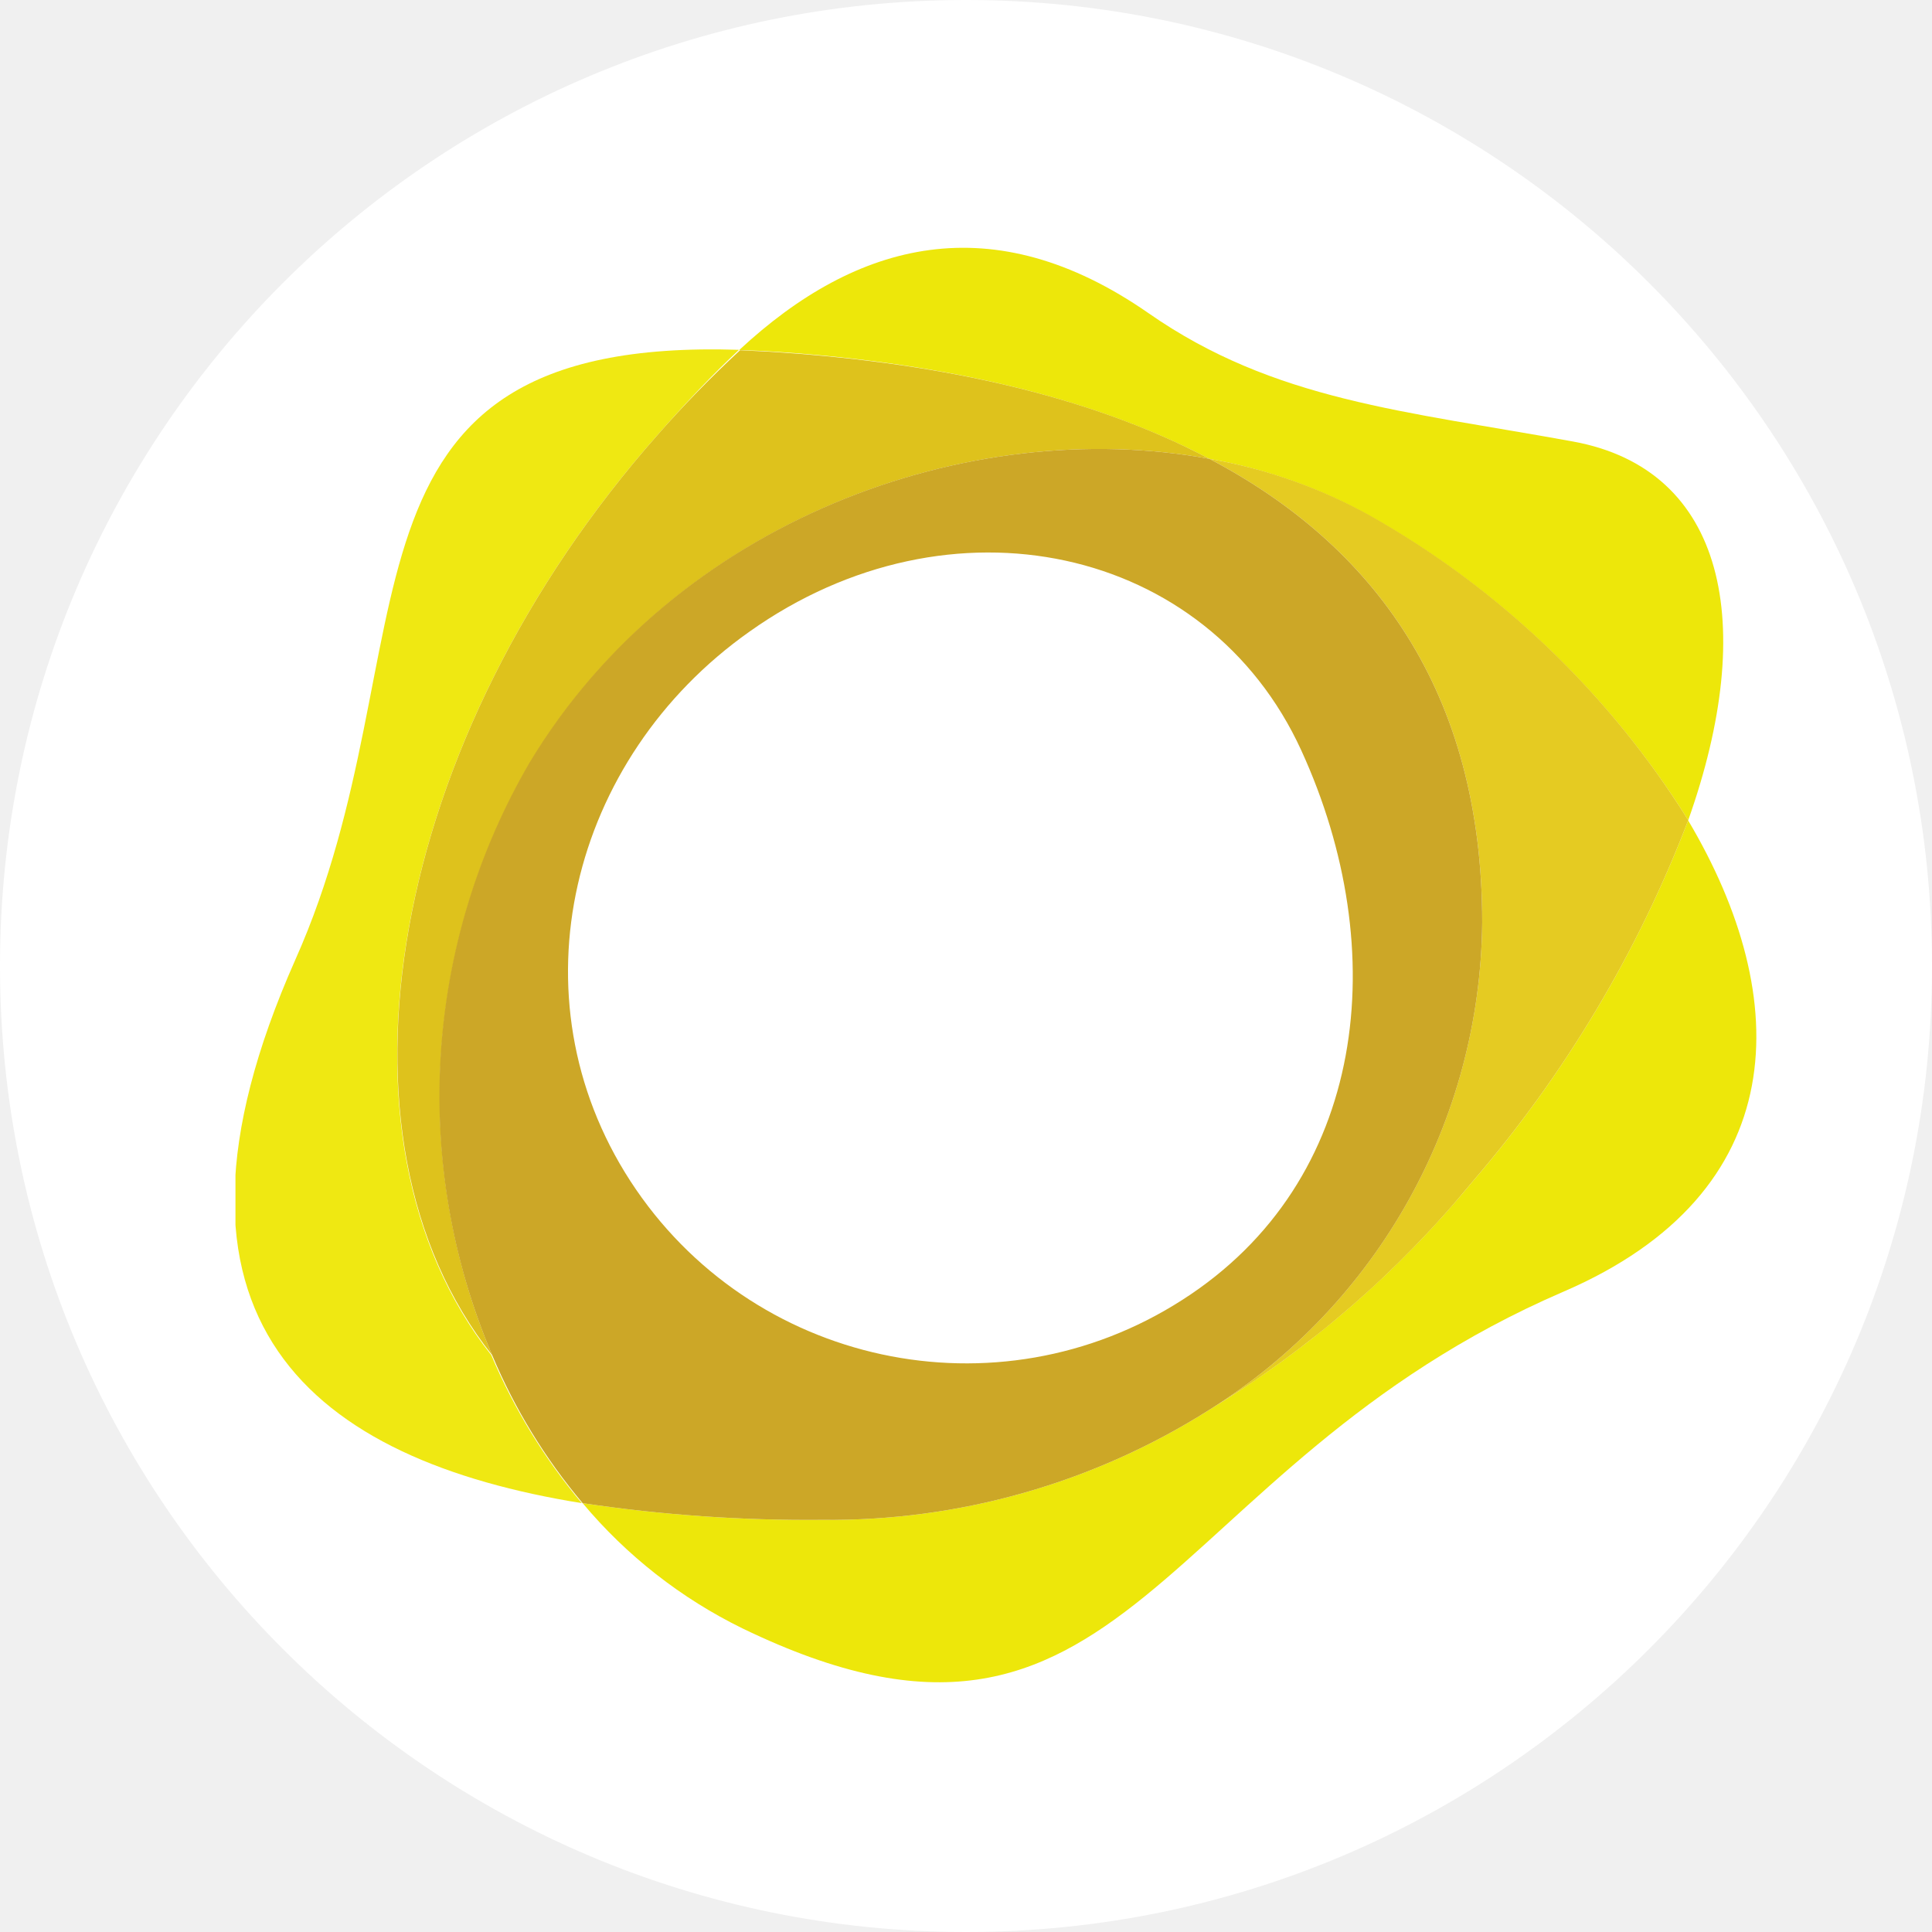
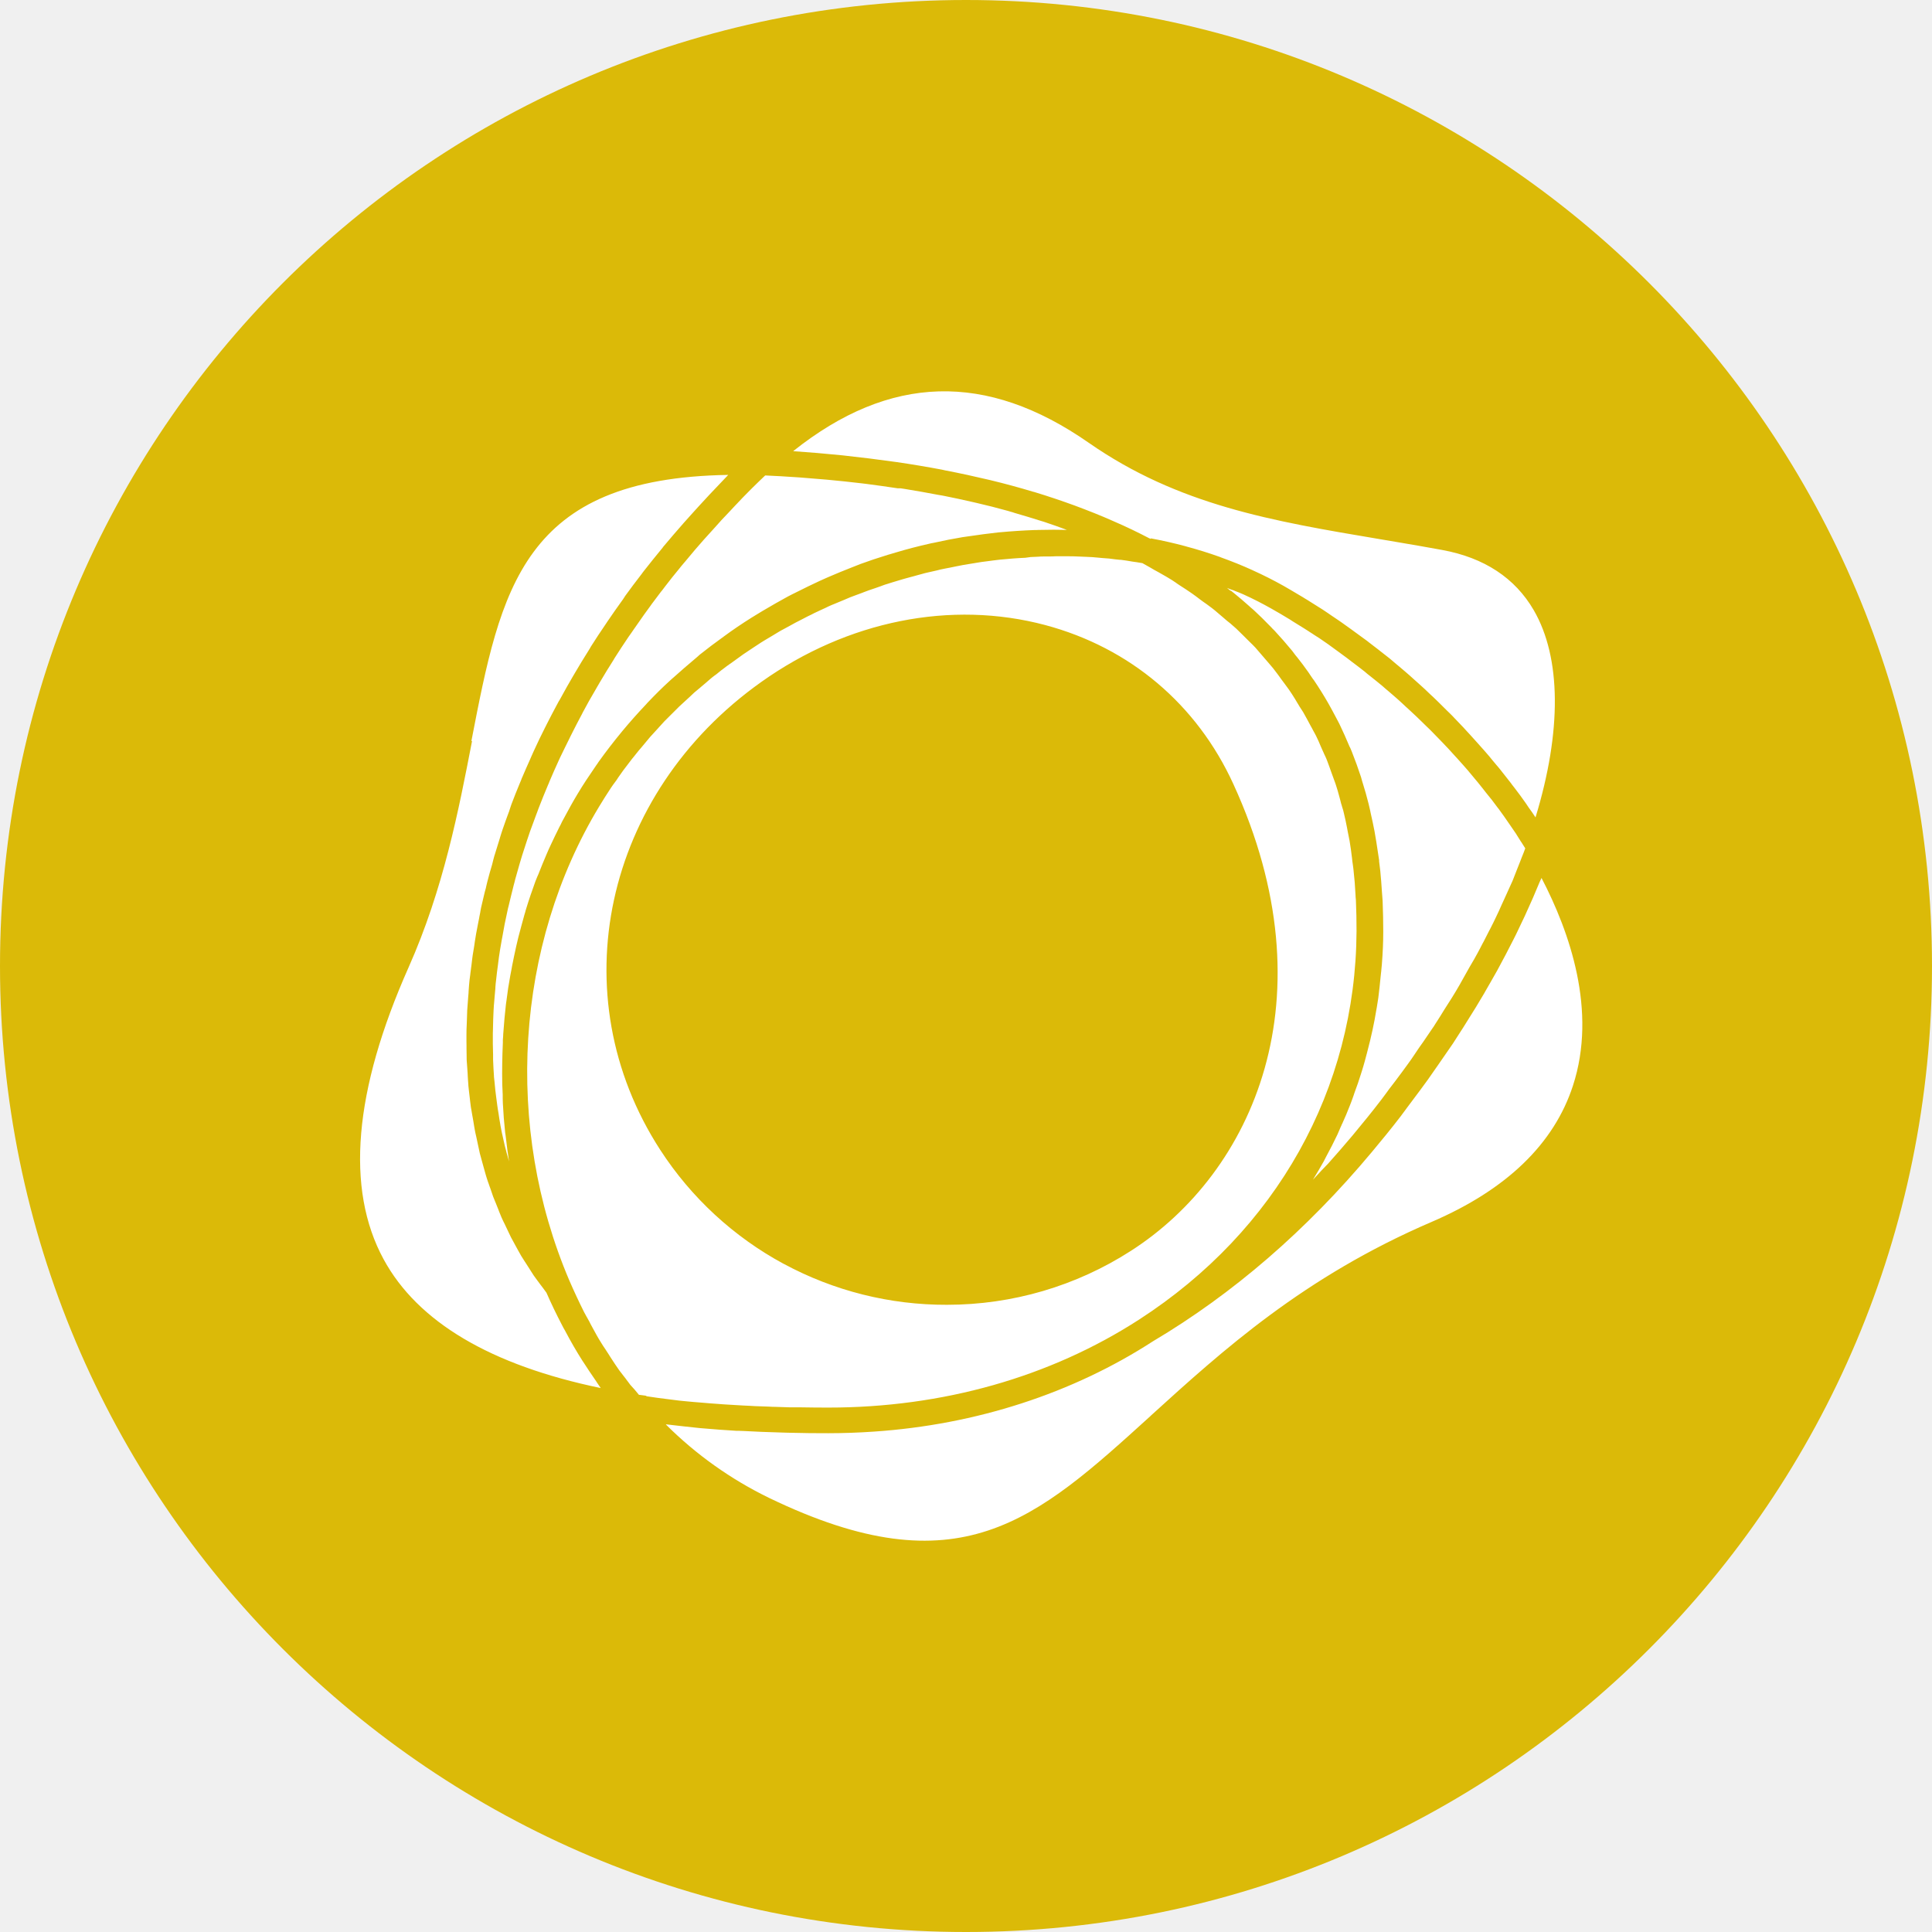
<svg xmlns="http://www.w3.org/2000/svg" viewBox="0 0 64 64">
-   <defs>
-     <clipPath id="a">
-       <path d="M0 4.82h23.84v54.6H0z" />
-     </clipPath>
-   </defs>
-   <circle cx="32" cy="32" r="32" fill="#fff" />
-   <path fill="#efe812" d="M20 8.84c1.37-1.56 2.63-2.88 3.83-4-20.26-.65-14.36 14-21 28.87-7.6 17.14.9 23.67 13.56 25.71a27.6 27.6 0 0 1-4.28-7C3.94 42.09 7.25 23.26 20 8.84" clip-path="url(#a)" transform="matrix(.7 0 0 .7 7.8 8.2)" />
-   <path fill="#ede70a" d="M55.925 27.17a40.5 40.5 0 0 1-7.161 11.991 34.4 34.4 0 0 1-8.701 7.539 23.5 23.5 0 0 1-12.838 3.647 50.5 50.5 0 0 1-7.924-.553 16.2 16.2 0 0 0 5.299 4.151c12.824 6.202 13.629-5.313 27.195-11.158 7.616-3.283 7.644-9.695 4.123-15.617M40.063 15.2a16.9 16.9 0 0 1 5.292 1.876 29.5 29.5 0 0 1 10.57 10.094c2.31-6.51 1.232-11.62-3.815-12.544-5.558-1.015-9.898-1.344-14.07-4.256-5.138-3.57-9.646-2.408-13.552 1.225l.847.035c5.418.322 10.598 1.4 14.7 3.556" />
-   <path fill="#dec21c" d="M21.8 14.388c-8.925 10.094-11.242 23.275-5.495 30.506a21.95 21.95 0 0 1 1.239-19.6C22.381 17.23 32.09 13.73 40.063 15.2c-4.13-2.184-9.31-3.234-14.7-3.556l-.847-.042a37 37 0 0 0-2.716 2.786" />
-   <path fill="#e5cb22" d="M45.355 17.062a16.9 16.9 0 0 0-5.292-1.862c5.432 2.856 9.037 7.7 9.037 15.358A19.27 19.27 0 0 1 40.063 46.7a34.2 34.2 0 0 0 8.701-7.539 40.5 40.5 0 0 0 7.161-11.991 29.5 29.5 0 0 0-10.57-10.108" />
-   <path fill="#cca727" d="M40.063 15.2c-7.973-1.47-17.682 2.03-22.519 10.059a21.93 21.93 0 0 0-1.239 19.635 19.1 19.1 0 0 0 2.996 4.9 50.5 50.5 0 0 0 7.924.553A23.5 23.5 0 0 0 40.063 46.7 19.26 19.26 0 0 0 49.1 30.558c0-7.658-3.605-12.502-9.037-15.358m-.896 27.86a13.26 13.26 0 0 1-18.284-3.934c-3.962-6.111-2.002-14 3.941-18.2 6.65-4.725 15.176-2.863 18.284 3.934 3.031 6.622 2.198 14.273-3.941 18.2" />
+   <circle cx="32" cy="32" r="32" fill="#dbba08" />
+   <path fill="#fff" fill-rule="evenodd" d="M38.118 17.848h-.009l-.02-.01-.024-.01c-.38-.198-.767-.385-1.151-.55l-.043-.019c-.41-.184-.842-.352-1.264-.51a26 26 0 0 0-1.343-.45l-.042-.01a26 26 0 0 0-1.396-.379l-.077-.018c-.445-.105-.93-.213-1.44-.31l-.106-.024a37 37 0 0 0-1.493-.25l-.135-.018a48 48 0 0 0-1.546-.192l-.066-.008-.095-.01a50 50 0 0 0-1.593-.135c3.198-2.547 6.4-2.64 9.79-.278 2.97 2.066 6.064 2.592 9.649 3.194q.271.047.561.095c.474.081.983.166 1.502.263 1.39.255 2.412.928 3.031 1.995.912 1.573.93 4.007.058 6.863l-.023-.034q-.045-.065-.087-.13l-.116-.162-.087-.13a12 12 0 0 0-.385-.525l-.092-.118-.01-.016-.032-.042a28 28 0 0 0-.348-.442l-.076-.092-.037-.042-.127-.152a6 6 0 0 0-.237-.282q-.036-.044-.076-.087l-.066-.073-.126-.142q-.115-.13-.23-.255-.091-.102-.184-.2l-.045-.05q-.14-.15-.279-.292l-.008-.008q-.08-.088-.168-.173l-.06-.058-.017-.016-.292-.29c-.06-.06-.124-.12-.184-.178l-.072-.066q-.047-.041-.094-.089a5 5 0 0 0-.203-.19q-.06-.05-.113-.102l-.15-.134a10 10 0 0 0-.306-.27c-.063-.056-.127-.108-.193-.164l-.079-.065q-.11-.097-.223-.19c-.032-.023-.061-.05-.093-.073l-.205-.16q-.037-.032-.074-.059-.165-.128-.332-.255l-.042-.034q-.07-.047-.137-.1l-.1-.073q-.076-.057-.155-.113-.08-.055-.156-.114l-.095-.068-.213-.152-.1-.069c-.079-.052-.155-.107-.237-.16l-.11-.076-.185-.124-.134-.084h-.006v-.005h-.002l-.277-.174-.079-.05-.074-.044-.068-.043-.15-.089c-.172-.102-.335-.2-.498-.292a13 13 0 0 0-1.014-.512l-.016-.008q-.495-.226-1.048-.424l-.035-.015a14 14 0 0 0-1.09-.34l-.05-.015a15 15 0 0 0-1.122-.255h-.019s-.005-.006-.008-.006zm2.641 1.72-.113-.092c.071.031.15.06.219.081l.044.019.08.031.047.018q.074.029.145.061c.337.152.637.308.922.468.21.116.426.247.64.376l.068.045.058.036.145.09c.116.068.224.14.34.213l.023.016q.04.024.082.052.04.028.08.053l.168.107q.147.098.29.2.084.059.17.124l.188.137q.035.024.068.05.094.066.185.136c.06.048.116.09.179.137l.192.145.082.063q.072.054.145.113a3 3 0 0 0 .179.147l.184.147.024.019q.102.082.205.168l.11.097q.033.03.07.058l.168.145q.06.054.121.105.052.045.103.092.054.046.105.097.044.04.084.079l.15.137q.108.097.214.2l.095.092.095.092.145.142c.068.065.144.136.205.202l.092.095.092.094.148.153q.06.068.124.131l.063.066.21.231.08.087.205.229c.058.063.108.123.163.186l.021.027.106.126q.048.061.1.121l.084.1c.056.068.113.142.171.213l.09.116c.055.065.11.136.163.202l.027.032c.06.076.115.152.173.23l.05.067h.003c.063.089.132.181.195.27l.024.035q.068.094.131.189l.058.084.185.27.026.043q.066.107.132.21l.024.034q.064.098.123.195c-.034.1-.076.2-.116.3l-.055.142-.034.087-.069.173-.029.074a9 9 0 0 1-.115.294q-.107.244-.222.49l-.07.154q-.026.053-.046.1l-.034.074c-.055.129-.11.247-.171.373-.06.132-.127.26-.192.39l-.053.1-.171.336-.035.063c-.055.105-.107.21-.165.315q-.115.213-.243.426l-.037.064-.094.168q-.047.08-.09.16l-.016.029a13 13 0 0 1-.51.852l-.117.184-.06.097-.06.098q-.098.157-.201.315l-.024.04-.037.052q-.154.23-.313.46l-.127.179-.068.1-.058.087-.058.086c-.058.085-.113.169-.174.25q-.222.308-.453.613l-.11.144a2 2 0 0 0-.085.11l-.05.07-.063.086-.137.184c-.31.405-.64.81-.964 1.199q-.392.465-.803.925l-.064.066-.063.066-.018.018q-.041.04-.084.087l-.03.034q-.12.134-.245.263a17 17 0 0 0 .37-.63l.01-.022.008-.016.005-.008.026-.052c.156-.29.282-.534.393-.77l.063-.145.034-.081q.022-.044.04-.087v-.008l.01-.016.006-.01c.09-.198.184-.416.266-.632.029-.068.052-.139.079-.21l.04-.113.025-.076c.085-.229.153-.424.211-.613.03-.087.053-.173.08-.258q.022-.083.047-.163c.052-.197.11-.404.16-.617l.019-.074c.029-.116.055-.237.081-.355.05-.231.093-.457.124-.652l.019-.105.013-.082q.02-.116.037-.234c.029-.228.052-.454.079-.725q.002-.04.008-.077.002-.033.008-.068c0-.026.005-.053.007-.079q.01-.07.014-.142c.031-.389.047-.75.047-1.101q0-.477-.021-1.015-.002-.055-.008-.105l-.008-.108-.008-.105a18 18 0 0 0-.053-.67l-.013-.109-.026-.21v-.04c-.029-.204-.06-.41-.092-.604l-.06-.355a17 17 0 0 0-.127-.6l-.021-.102-.008-.034-.042-.18a12 12 0 0 0-.195-.69q-.002-.013-.008-.024l-.016-.055-.029-.106a15 15 0 0 0-.306-.846l-.036-.087-.021-.047a.5.5 0 0 1-.04-.084c-.1-.237-.184-.426-.266-.597a3 3 0 0 0-.11-.221l-.035-.066c-.1-.192-.187-.35-.271-.5a12 12 0 0 0-.477-.765l-.04-.052-.081-.119-.063-.094a11 11 0 0 0-.374-.5l-.027-.031-.04-.05a2 2 0 0 0-.094-.126 15 15 0 0 0-.582-.666l-.047-.047s-.014-.016-.022-.02c0 0-.013-.014-.018-.022l-.103-.105c-.147-.15-.295-.3-.448-.44l-.013-.012q-.066-.064-.14-.124l-.073-.066a14 14 0 0 0-.469-.4l-.113-.091zm-15.406-3.82-.019.015c-.134.126-.265.255-.405.392l-.058.058-.119.12q-.159.159-.318.33l-.024.026-.026.026a10 10 0 0 0-.222.237c-.087.092-.176.189-.268.283l-.035.04-.21.234-.338.373q-.284.319-.608.713l-.058.068-.076.09-.058.073a18 18 0 0 0-.472.592l-.12.158-.017.018q-.162.21-.316.42l-.037.053-.197.271-.006.008c-.118.168-.234.331-.35.5l-.05.073-.02.029-.104.147a29 29 0 0 0-.468.713l-.022.04q-.227.355-.463.756l-.04.069-.04.068-.06.105a17 17 0 0 0-.427.76l-.026.053-.166.315-.092.18c-.042.08-.084.167-.126.249l-.019.04-.163.33-.09.185-.047.097-.013.026c-.021.045-.045.092-.063.137q-.147.321-.29.657l-.021.053s-.01.02-.013.034l-.016.034q-.159.376-.314.776-.012.039-.029.079l-.02.055-.035.092-.203.55q-.04.115-.076.226l-.019.055q-.085.253-.163.502c-.029.095-.06.195-.087.29-.05.17-.097.344-.145.512l-.018.076a1 1 0 0 1-.032.118l-.018.074c-.05.19-.095.387-.148.605l-.005.02-.016.061q-.011.04-.018.084a16 16 0 0 0-.174.884l-.016.084-.005.029c-.037.21-.066.373-.087.53q-.015.103-.026.203l-.008.066q-.035.244-.06.49c-.011.08-.02.167-.025.252v.026q-.015.147-.026.294l-.016.195-.008.084-.01.171a16 16 0 0 0-.019.568l-.002.084q0 .042-.003.084c-.003.245 0 .49.008.72v.169c.008.21.018.379.029.539v.023q.006.075.016.148l.008.07v.009q.019.225.05.45l.013.1.021.16q.017.135.042.27.015.087.026.174l.011.068.016.09.013.084c.024.142.058.292.098.465l.005.024.016.07.005.022q.007.041.018.079c.042.178.093.355.142.523q-.06-.376-.105-.784 0-.02-.005-.039l-.005-.04-.006-.039q-.002-.026-.008-.053a16 16 0 0 1-.076-.964l-.003-.092-.002-.092v-.103a11 11 0 0 1-.019-.702q0-.166.003-.337c.003-.218.01-.444.021-.691v-.092a1 1 0 0 0 .008-.1q.001-.05.005-.1c.024-.344.053-.657.087-.96l.01-.076.009-.06q.051-.423.126-.826.022-.127.047-.244l.011-.066q.063-.322.137-.655l.066-.281.01-.04c.058-.228.124-.462.195-.723a.2.2 0 0 1 .013-.044l.014-.045.015-.058q.007-.03.019-.063c.09-.297.195-.6.305-.904l.032-.08.026-.065.04-.09c.095-.244.184-.46.271-.662.042-.097.087-.203.134-.3.09-.197.188-.394.293-.607l.042-.079q.043-.097.095-.187c.168-.315.319-.589.469-.836.174-.292.379-.6.616-.944l.042-.058.01-.018.035-.05a18 18 0 0 1 .745-.967l.03-.037a18 18 0 0 1 .787-.886l.042-.048c.264-.278.506-.518.743-.733q.035-.03.066-.06l.058-.05c.234-.211.476-.419.716-.621l.019-.016.058-.05.026-.023q.024-.02.047-.043c.24-.192.503-.391.804-.607l.058-.042.16-.116a15 15 0 0 1 .94-.612q.063-.037.122-.074.437-.259.835-.476.077-.044.163-.084l.092-.045c.285-.144.55-.273.812-.394l.26-.116c.261-.115.532-.223.817-.336l.087-.034q.088-.032.174-.069c.279-.102.574-.202.911-.305l.09-.026.202-.06a16 16 0 0 1 1.075-.28l.076-.018.058-.01c.359-.08.677-.142.98-.192l.058-.008.069-.01.079-.011q.486-.073.961-.126l.034-.003q.017 0 .035-.003a21 21 0 0 1 1.143-.074h.068q.035-.004.069-.004h.068q.424-.012.867 0c-.261-.095-.503-.184-.746-.263q-.015-.008-.031-.01l-.03-.009-.05-.015a35 35 0 0 0-.879-.266l-.071-.024-.05-.013a1 1 0 0 1-.095-.029 24 24 0 0 0-1.054-.268l-.058-.013-.079-.018c-.3-.069-.613-.137-.922-.198l-.079-.015-.126-.021c-.34-.066-.706-.13-1.083-.192l-.155-.024h-.097a48 48 0 0 0-1.033-.145l-.145-.018a44 44 0 0 0-1.177-.124l-.28-.023a36 36 0 0 0-1.238-.09l-.36-.018q-.074-.002-.148-.008zm-3.943 30.49-.245-.033a5 5 0 0 0-.285-.33l-.07-.094-.05-.066-.05-.068q-.026-.03-.05-.063-.076-.094-.146-.19a12 12 0 0 1-.297-.444l-.069-.11-.045-.068-.044-.069a4 4 0 0 1-.158-.244c-.095-.15-.18-.308-.266-.466l-.077-.142-.029-.06a1 1 0 0 0-.05-.09l-.026-.047-.03-.052c-.023-.045-.05-.087-.073-.134a21 21 0 0 1-.49-1.05c-2.168-5.082-1.791-11.098.985-15.696.121-.203.256-.413.388-.615a4 4 0 0 1 .152-.213l.037-.05.06-.092.017-.024q.069-.104.147-.208l.11-.144.04-.053.142-.186.061-.074.082-.103q.08-.103.168-.202l.153-.184q.059-.075.121-.145l.013-.016a5 5 0 0 1 .18-.197l.005-.005.079-.087.042-.047.037-.04.047-.052.082-.09.126-.126q.032-.03.06-.06l.156-.155.148-.148.1-.092.1-.092.16-.147.145-.137.193-.16.01-.01.172-.145.1-.087.052-.045c.045-.042.095-.076.142-.113l.061-.044.163-.132.019-.013q.079-.062.158-.12c.034-.027.068-.048.1-.072l.1-.07.18-.13q.083-.064.17-.123.067-.046.135-.09l.07-.047.175-.116c.06-.042.118-.079.187-.123l.11-.069.092-.055.185-.11.192-.116q.098-.062.195-.11l.203-.11c.06-.035.118-.064.187-.103q.103-.055.205-.105l.198-.103c.042-.018.079-.04.121-.058l.071-.037.026-.013q.091-.045.185-.087l.187-.086q.102-.052.205-.095.056-.025.111-.045.052-.019.1-.042l.184-.076.216-.092.203-.076.193-.071.052-.021q.088-.036.169-.063l.095-.032.118-.04.185-.065.063-.024q.084-.032.158-.052.051-.014.1-.032l.1-.031.2-.06q.056-.015.11-.033.057-.017.111-.031.051-.012.106-.029.053-.016.11-.029l.18-.05q.056-.013.116-.031l.115-.032q.064-.016.127-.029l.071-.016.195-.044c.076-.021.158-.04.229-.053l.066-.013q.07-.015.137-.026l.195-.04q.114-.024.229-.045l.203-.034.179-.029.058-.01q.09-.016.181-.029.102-.015.203-.026l.18-.024.24-.029.097-.008q.055-.003.115-.01l.18-.016.113-.008.113-.008.206-.01.176-.024.224-.01h.01q.103-.009.2-.009h.185c.071-.002.153-.002.219-.007h.368a7 7 0 0 1 .42.01l.192.008.213.01c.032 0 .063.006.095.008l.095.008.173.016.106.008.105.008.184.024.172.018h.029c.063.01.131.016.19.026l.094.016.095.016.142.02.085.014q.055.007.108.018l.231.13.032.018q.062.038.13.076l.128.07q.12.066.237.135l.077.045c.097.055.184.113.273.173l.032.024q.047.034.098.066l.065.042.066.042.106.07.168.114q.138.097.266.197l.119.087.068.047.058.042.05.037c.063.047.127.092.195.15q.13.106.256.218l.055.047.055.048q.03.022.06.05l.056.044.03.024.194.17.237.232.103.103.103.102q.102.097.197.198.116.13.224.26l.09.105.095.11q.088.1.173.203.078.096.148.194.03.046.066.09l.079.11.087.116q.065.084.123.168l.027.037c.068.097.134.203.195.3l.07.118q.031.055.064.105l.01.019q.05.074.095.147c.014.018.024.04.037.058q.063.106.121.218l.058.108.066.123q.016.035.037.066l.032.06.018.035c.032.058.063.11.092.17a5 5 0 0 1 .156.348l.058.131.029.063c.01.024.023.048.031.071l.032.066c.02.047.045.095.06.142.05.129.098.266.145.4l.043.118.015.04.032.089q.04.102.071.205c.032.095.06.197.087.297l.042.155.029.116.013.04q.015.045.026.089.033.094.053.192c.04.16.074.328.106.491l.005.03.018.096c.008.045.016.087.027.135l.02.102.009.042.005.03q.046.276.079.56l.01.094.008.06.01.069q.008.05.014.105l.008.07a12 12 0 0 1 .066.821s0 .021.002.034v.021q.008.061.011.121.022.507.021 1.028c-.026 5.233-2.652 9.923-7.199 12.863-2.95 1.908-6.514 2.918-10.301 2.918q-.451 0-.888-.008h-.369l-.495-.016a3 3 0 0 1-.213-.008l-.28-.01h-.005a7 7 0 0 1-.342-.016l-.216-.01-.272-.016a7 7 0 0 1-.318-.019l-.122-.008q-.064-.003-.123-.01l-.256-.018-.282-.024-.26-.021-.232-.021a8 8 0 0 1-.264-.026l-.126-.016q-.063-.006-.127-.016l-.205-.026-.263-.034a7 7 0 0 1-.24-.035l-.127-.018zm4.551-4.372a11.3 11.3 0 0 0 5.408 1.357c2.163 0 4.278-.618 6.095-1.788 4.033-2.587 6.643-8.369 3.395-15.457-1.209-2.648-3.43-4.523-6.234-5.272-3.116-.83-6.546-.147-9.404 1.883-5.23 3.712-6.672 10.377-3.35 15.502a11.24 11.24 0 0 0 4.093 3.778zm-3.9 5.325a12.7 12.7 0 0 0 3.416 2.429c6.298 3.04 8.821.75 12.635-2.713l.013-.014c2.371-2.153 5.06-4.596 9.309-6.42 2.473-1.065 4.046-2.582 4.673-4.512.806-2.477-.11-5.09-1.043-6.878q-.008.012-.01.024c0 .008-.006.013-.009.02l-.008.016-.04.087q-.103.253-.215.51a29 29 0 0 1-.556 1.202l-.076.152q-.13.26-.272.529-.135.26-.281.526c-.143.25-.282.5-.393.688l-.029.053q-.137.232-.28.468-.153.251-.313.502-.064.1-.123.197l-.069.106q-.126.202-.26.405c-.17.25-.346.504-.501.725l-.116.166-.216.31c-.166.232-.34.46-.508.686l-.087.116q-.054.067-.103.137l-.018.026q-.06.077-.114.153-.03.043-.063.086c-.319.416-.645.813-.961 1.191-2.16 2.587-4.6 4.696-7.25 6.268-2.665 1.725-5.862 2.764-9.247 2.992a22 22 0 0 1-1.507.053c-.398 0-.822-.002-1.33-.016l-.26-.008q-.63-.017-1.231-.05l-.066-.002c-.02 0-.045 0-.066-.003H24.4a41 41 0 0 1-1.135-.084l-.095-.008a80 80 0 0 1-1.106-.123zm-6.417-22.64-.047-.011h.02c.978-5.051 1.684-8.703 8.506-8.808l-.087.092q-.258.267-.532.56l-.09.097-.129.14-.155.168-.095.105-.079.087-.306.341q-.337.383-.682.794l-.018.027q-.332.403-.63.783l-.04.053-.018.026c-.203.266-.39.508-.558.744q-.007.009-.01.018l-.02.03-.015.023-.013.021c-.198.274-.369.518-.522.744l-.065.098c-.182.262-.324.486-.456.691l-.034.053-.016.029-.016.029-.029.047c-.182.289-.327.528-.453.744l-.01.016q-.017.026-.03.052l-.039.066c-.116.197-.263.455-.408.723l-.04.071a.4.4 0 0 0-.04.068q-.03.06-.065.121c-.098.184-.208.392-.311.597l-.037.074-.01.02s-.008.02-.014.027a20 20 0 0 0-.358.744c-.016.034-.034.071-.047.103l-.008.02q-.014.034-.03.066-.031.074-.068.156c-.073.165-.155.344-.229.523a1 1 0 0 0-.05.123l-.04.095a21 21 0 0 0-.279.702l-.031.092-.034.103-.01.034-.02.052c-.065.18-.134.36-.194.542l-.048.145-.015.05-.016.05-.019.065q-.086.273-.168.544l-.006.016-.008.027q-.017.059-.031.115-.012.06-.029.118l-.01.04c-.059.192-.109.379-.159.57l-.018.074a1 1 0 0 0-.021.09q-.006.023-.01.047l-.017.063-.015.052q-.02.074-.037.153-.047.194-.09.384l-.018.097-.013.076-.006.03q-.007.044-.018.089l-.01.06-.027.134q-.038.185-.071.371l-.016.097-.016.098q-.003.028-.01.06l-.008.058-.016.11q-.011.079-.026.158-.025.14-.042.284l-.024.203c-.008.041-.01.078-.016.123l-.016.118-.005.048a5 5 0 0 0-.04.352q-.009.1-.015.203 0 .058-.008.12v.006l-.008.094v.006l-.03.404c-.002.069-.007.142-.007.213l-.008.232q-.011.188-.01.376v.213q.002.063.002.134v.11l.003.176.002.177c0 .042.006.081.008.12l.008.111.016.229c0 .034.005.07.005.105.006.079.008.158.016.234 0 .05.008.1.013.152l.008.077.027.228.015.135.024.189q.007.051.018.1.012.065.022.131l.04.224q.019.095.03.186l.022.124q.013.05.02.1.017.066.03.131l.047.221q.026.135.056.26l.008.04q.02.087.047.173l.018.066.058.21c.019.064.034.127.053.19l.026.092c.021.076.048.152.071.223q.015.035.027.074l.015.045.04.11c.026.084.058.176.087.255l.05.124.042.102.084.21a.4.4 0 0 1 .021.058c.027.066.053.135.08.195q.05.115.11.231l.095.2q.025.047.045.095.035.07.068.142l.116.213.005.01.111.203a4 4 0 0 0 .221.37l.045.069.119.186.047.074q.044.072.09.14.047.07.102.141l.048.064.068.092.032.042q.02.028.04.052.063.089.128.174a17 17 0 0 0 .509 1.06q.026.045.05.097l.058.102a14 14 0 0 0 .584 1.01l.008.01c.143.218.282.434.443.663l.032.05.029.042.086.126c-3.648-.757-6.066-2.19-7.193-4.267-1.267-2.332-.988-5.585.83-9.673 1.153-2.595 1.656-5.196 2.099-7.488z" />
</svg>
